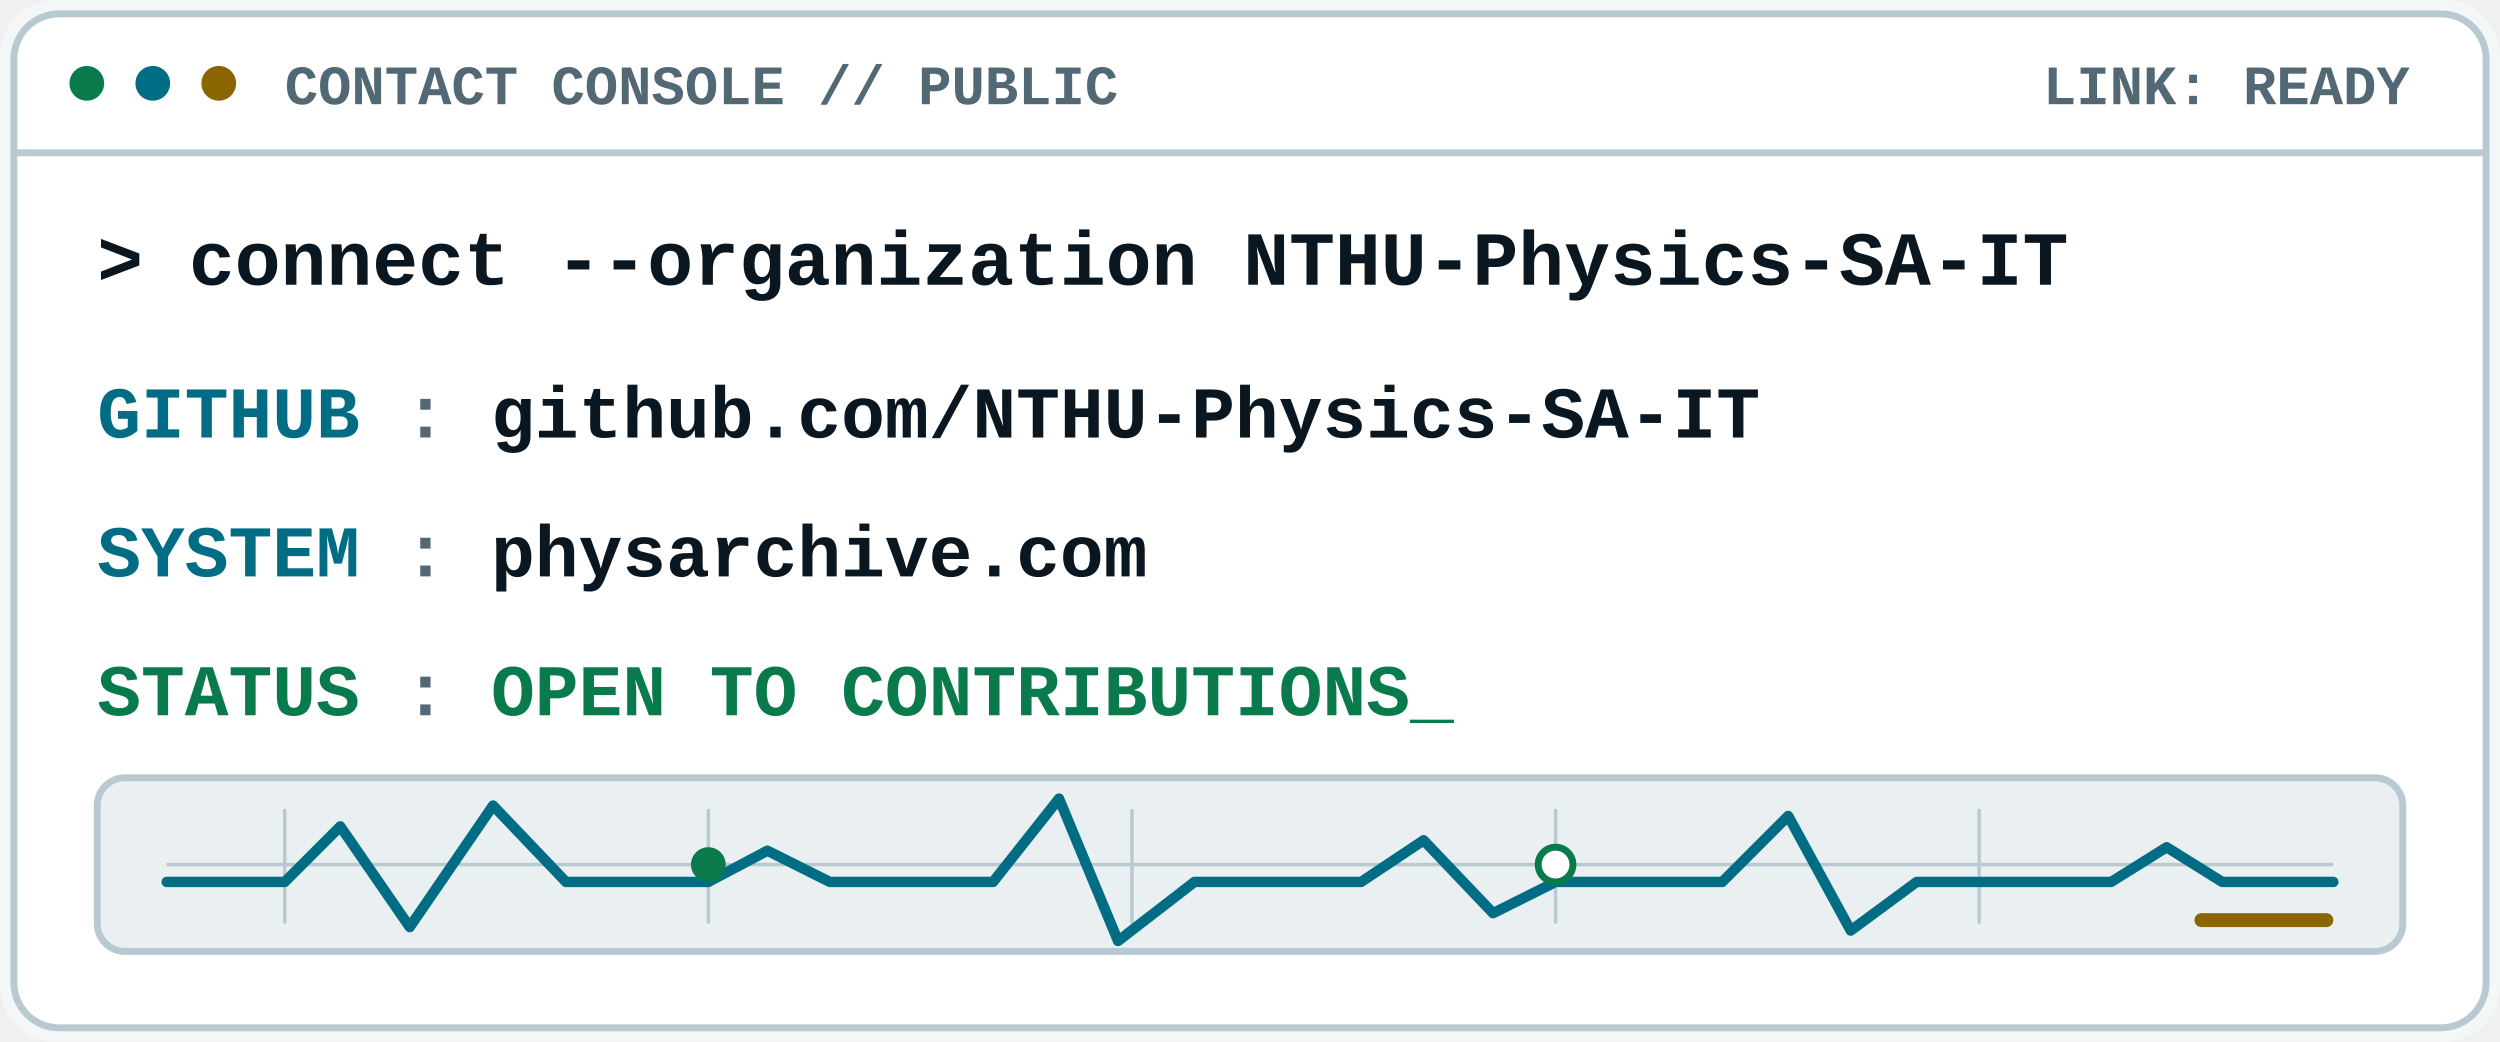
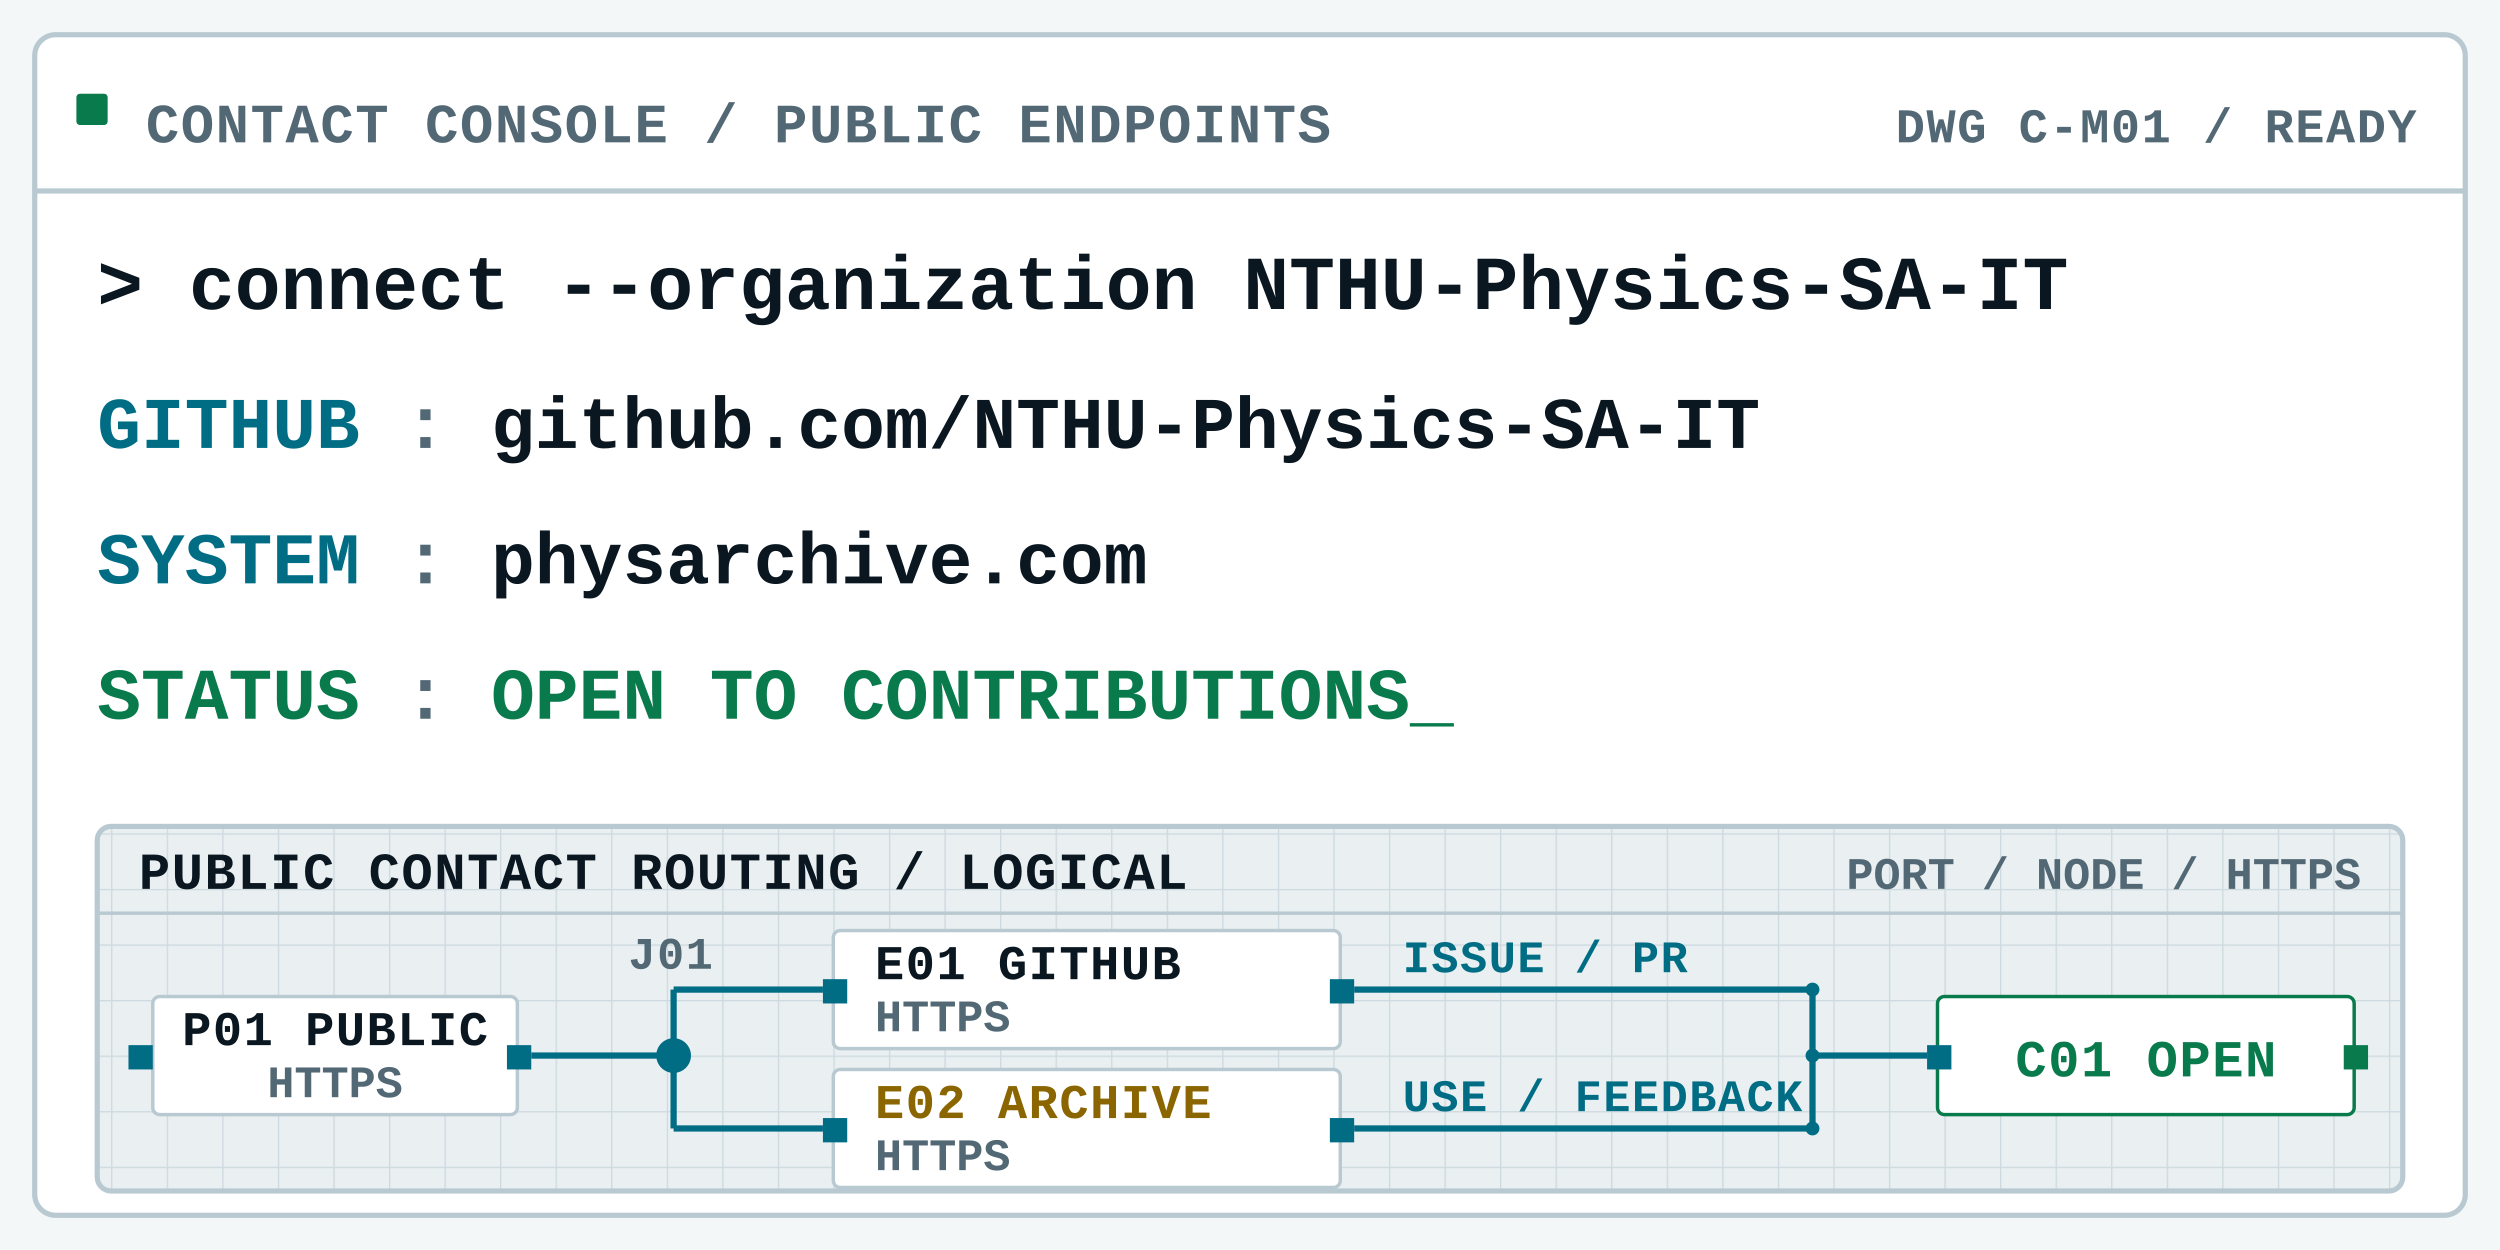
- <svg xmlns="http://www.w3.org/2000/svg" viewBox="0 0 720 300" role="img" aria-labelledby="contact-mobile-title contact-mobile-desc">
-   <style>
-     text {
-       font-family: "Courier New", Courier, "Liberation Mono", "DejaVu Sans Mono", monospace;
-       font-weight: 700;
-     }
-     .command { font-weight: 800; }
-   </style>
-   <rect width="720" height="300" rx="16" fill="#F4F7F8" />
-   <rect x="4" y="4" width="712" height="292" rx="13" fill="#FFFFFF" stroke="#B8C9D1" stroke-width="2" />
-   <path d="M4 44H716" stroke="#B8C9D1" stroke-width="2" />
-   <circle cx="25" cy="24" r="5" fill="#087A4B" />
-   <circle cx="44" cy="24" r="5" fill="#006D85" />
-   <circle cx="63" cy="24" r="5" fill="#8A6500" />
-   <text x="82" y="30" font-size="16" fill="#536875">CONTACT CONSOLE // PUBLIC</text>
-   <text x="694" y="30" text-anchor="end" font-size="16" fill="#536875">LINK: READY</text>
-   <text x="28" y="82" class="command" font-size="22" fill="#0A1720">&gt; connect --organization NTHU-Physics-SA-IT</text>
-   <text x="28" y="126" font-size="21" fill="#0A1720">
+ <svg xmlns="http://www.w3.org/2000/svg" viewBox="0 0 720 360" role="img" aria-labelledby="contact-mobile-title contact-mobile-desc">
+   <defs>
+     <pattern id="contact-mobile-grid" width="16" height="16" patternUnits="userSpaceOnUse">
+       <path d="M16 0H0V16" fill="none" stroke="#B8C9D1" stroke-width=".8" opacity=".55" />
+     </pattern>
+     <style>
+       text {
+         font-family: "Courier New", Courier, "Liberation Mono", "DejaVu Sans Mono", monospace;
+         font-weight: 700;
+       }
+       .command { font-weight: 800; }
+       .label { font-weight: 800; letter-spacing: .45px; }
+     </style>
+   </defs>
+   <rect width="720" height="360" fill="#F4F7F8" />
+   <rect x="10" y="10" width="700" height="340" rx="6" fill="#FFFFFF" stroke="#B8C9D1" stroke-width="1.5" />
+   <path d="M10 55H710" stroke="#B8C9D1" stroke-width="1.5" />
+   <rect x="22" y="27" width="9" height="9" rx="1" fill="#087A4B" />
+   <text x="42" y="41" class="label" font-size="16" fill="#536875">CONTACT CONSOLE / PUBLIC ENDPOINTS</text>
+   <text x="696" y="41" text-anchor="end" class="label" font-size="14" fill="#536875">DWG C-M01 / READY</text>
+   <text x="28" y="89" class="command" font-size="22" fill="#0A1720">&gt; connect --organization NTHU-Physics-SA-IT</text>
+   <text x="28" y="129" font-size="21" fill="#0A1720">
    <tspan fill="#006D85">GITHUB</tspan>
    <tspan fill="#536875"> : </tspan>
    <tspan>github.com/NTHU-Physics-SA-IT</tspan>
  </text>
-   <text x="28" y="166" font-size="21" fill="#0A1720">
+   <text x="28" y="168" font-size="21" fill="#0A1720">
    <tspan fill="#006D85">SYSTEM</tspan>
    <tspan fill="#536875"> : </tspan>
    <tspan>physarchive.com</tspan>
  </text>
-   <text x="28" y="206" font-size="21" fill="#087A4B">
+   <text x="28" y="207" font-size="21" fill="#087A4B">
    <tspan>STATUS</tspan>
    <tspan fill="#536875"> : </tspan>
    <tspan>OPEN TO CONTRIBUTIONS_</tspan>
  </text>
-   <g aria-hidden="true">
-     <rect x="28" y="224" width="664" height="50" rx="8" fill="#EAF0F2" stroke="#B8C9D1" stroke-width="2" />
-     <path d="M48 249H672" stroke="#B8C9D1" stroke-width="1" />
-     <path d="M82 233V266M204 233V266M326 233V266M448 233V266M570 233V266" stroke="#B8C9D1" stroke-width="1" />
-     <path d="M48 254H82L98 238L118 267L142 232L163 254H204L221 245L239 254H286L305 230L322 271L344 254H392L410 242L430 263L448 254H496L515 235L533 268L552 254H608L624 244L640 254H672" fill="none" stroke="#006D85" stroke-width="3" stroke-linecap="round" stroke-linejoin="round" />
-     <circle cx="204" cy="249" r="5" fill="#087A4B" />
-     <circle cx="448" cy="249" r="5" fill="#FFFFFF" stroke="#087A4B" stroke-width="2" />
-     <rect x="632" y="263" width="40" height="4" rx="2" fill="#8A6500" />
+   <g aria-label="Public contact routing schematic">
+     <rect x="28" y="238" width="664" height="105" rx="4" fill="#EAF0F2" stroke="#B8C9D1" stroke-width="1.5" />
+     <rect x="28" y="238" width="664" height="105" rx="4" fill="url(#contact-mobile-grid)" />
+     <path d="M28 263H692" stroke="#B8C9D1" stroke-width="1" />
+     <text x="40" y="256" class="label" font-size="15" fill="#0A1720">PUBLIC CONTACT ROUTING / LOGICAL</text>
+     <text x="680" y="256" text-anchor="end" font-size="13" fill="#536875">PORT / NODE / HTTPS</text>
+     <path d="M153 304H194M194 285V325M194 285H237M194 325H237M390 285H522V304H555M390 325H522V304" fill="none" stroke="#006D85" stroke-width="1.8" />
+     <circle cx="194" cy="304" r="5" fill="#006D85" />
+     <circle cx="522" cy="304" r="2" fill="#006D85" />
+     <circle cx="522" cy="285" r="2" fill="#006D85" />
+     <circle cx="522" cy="325" r="2" fill="#006D85" />
+     <text x="181" y="279" class="label" font-size="13" fill="#536875">J01</text>
+     <text x="404" y="280" class="label" font-size="13" fill="#006D85">ISSUE / PR</text>
+     <text x="404" y="320" class="label" font-size="13" fill="#006D85">USE / FEEDBACK</text>
+     <rect x="44" y="287" width="105" height="34" rx="2" fill="#FFFFFF" stroke="#B8C9D1" />
+     <rect x="37" y="301" width="7" height="7" fill="#006D85" />
+     <rect x="146" y="301" width="7" height="7" fill="#006D85" />
+     <text x="96.5" y="301" text-anchor="middle" class="label" font-size="14" fill="#0A1720">P01 PUBLIC</text>
+     <text x="96.5" y="316" text-anchor="middle" font-size="13" fill="#536875">HTTPS</text>
+     <rect x="240" y="268" width="146" height="34" rx="2" fill="#FFFFFF" stroke="#B8C9D1" />
+     <rect x="237" y="282" width="7" height="7" fill="#006D85" />
+     <rect x="383" y="282" width="7" height="7" fill="#006D85" />
+     <text x="252" y="282" class="label" font-size="14" fill="#0A1720">E01 GITHUB</text>
+     <text x="252" y="297" font-size="13" fill="#536875">HTTPS</text>
+     <rect x="240" y="308" width="146" height="34" rx="2" fill="#FFFFFF" stroke="#B8C9D1" />
+     <rect x="237" y="322" width="7" height="7" fill="#006D85" />
+     <rect x="383" y="322" width="7" height="7" fill="#006D85" />
+     <text x="252" y="322" class="label" font-size="14" fill="#8A6500">E02 ARCHIVE</text>
+     <text x="252" y="337" font-size="13" fill="#536875">HTTPS</text>
+     <rect x="558" y="287" width="120" height="34" rx="2" fill="#FFFFFF" stroke="#087A4B" />
+     <rect x="555" y="301" width="7" height="7" fill="#006D85" />
+     <rect x="675" y="301" width="7" height="7" fill="#087A4B" />
+     <text x="618" y="310" text-anchor="middle" class="label" font-size="15" fill="#087A4B">C01 OPEN</text>
  </g>
</svg>
